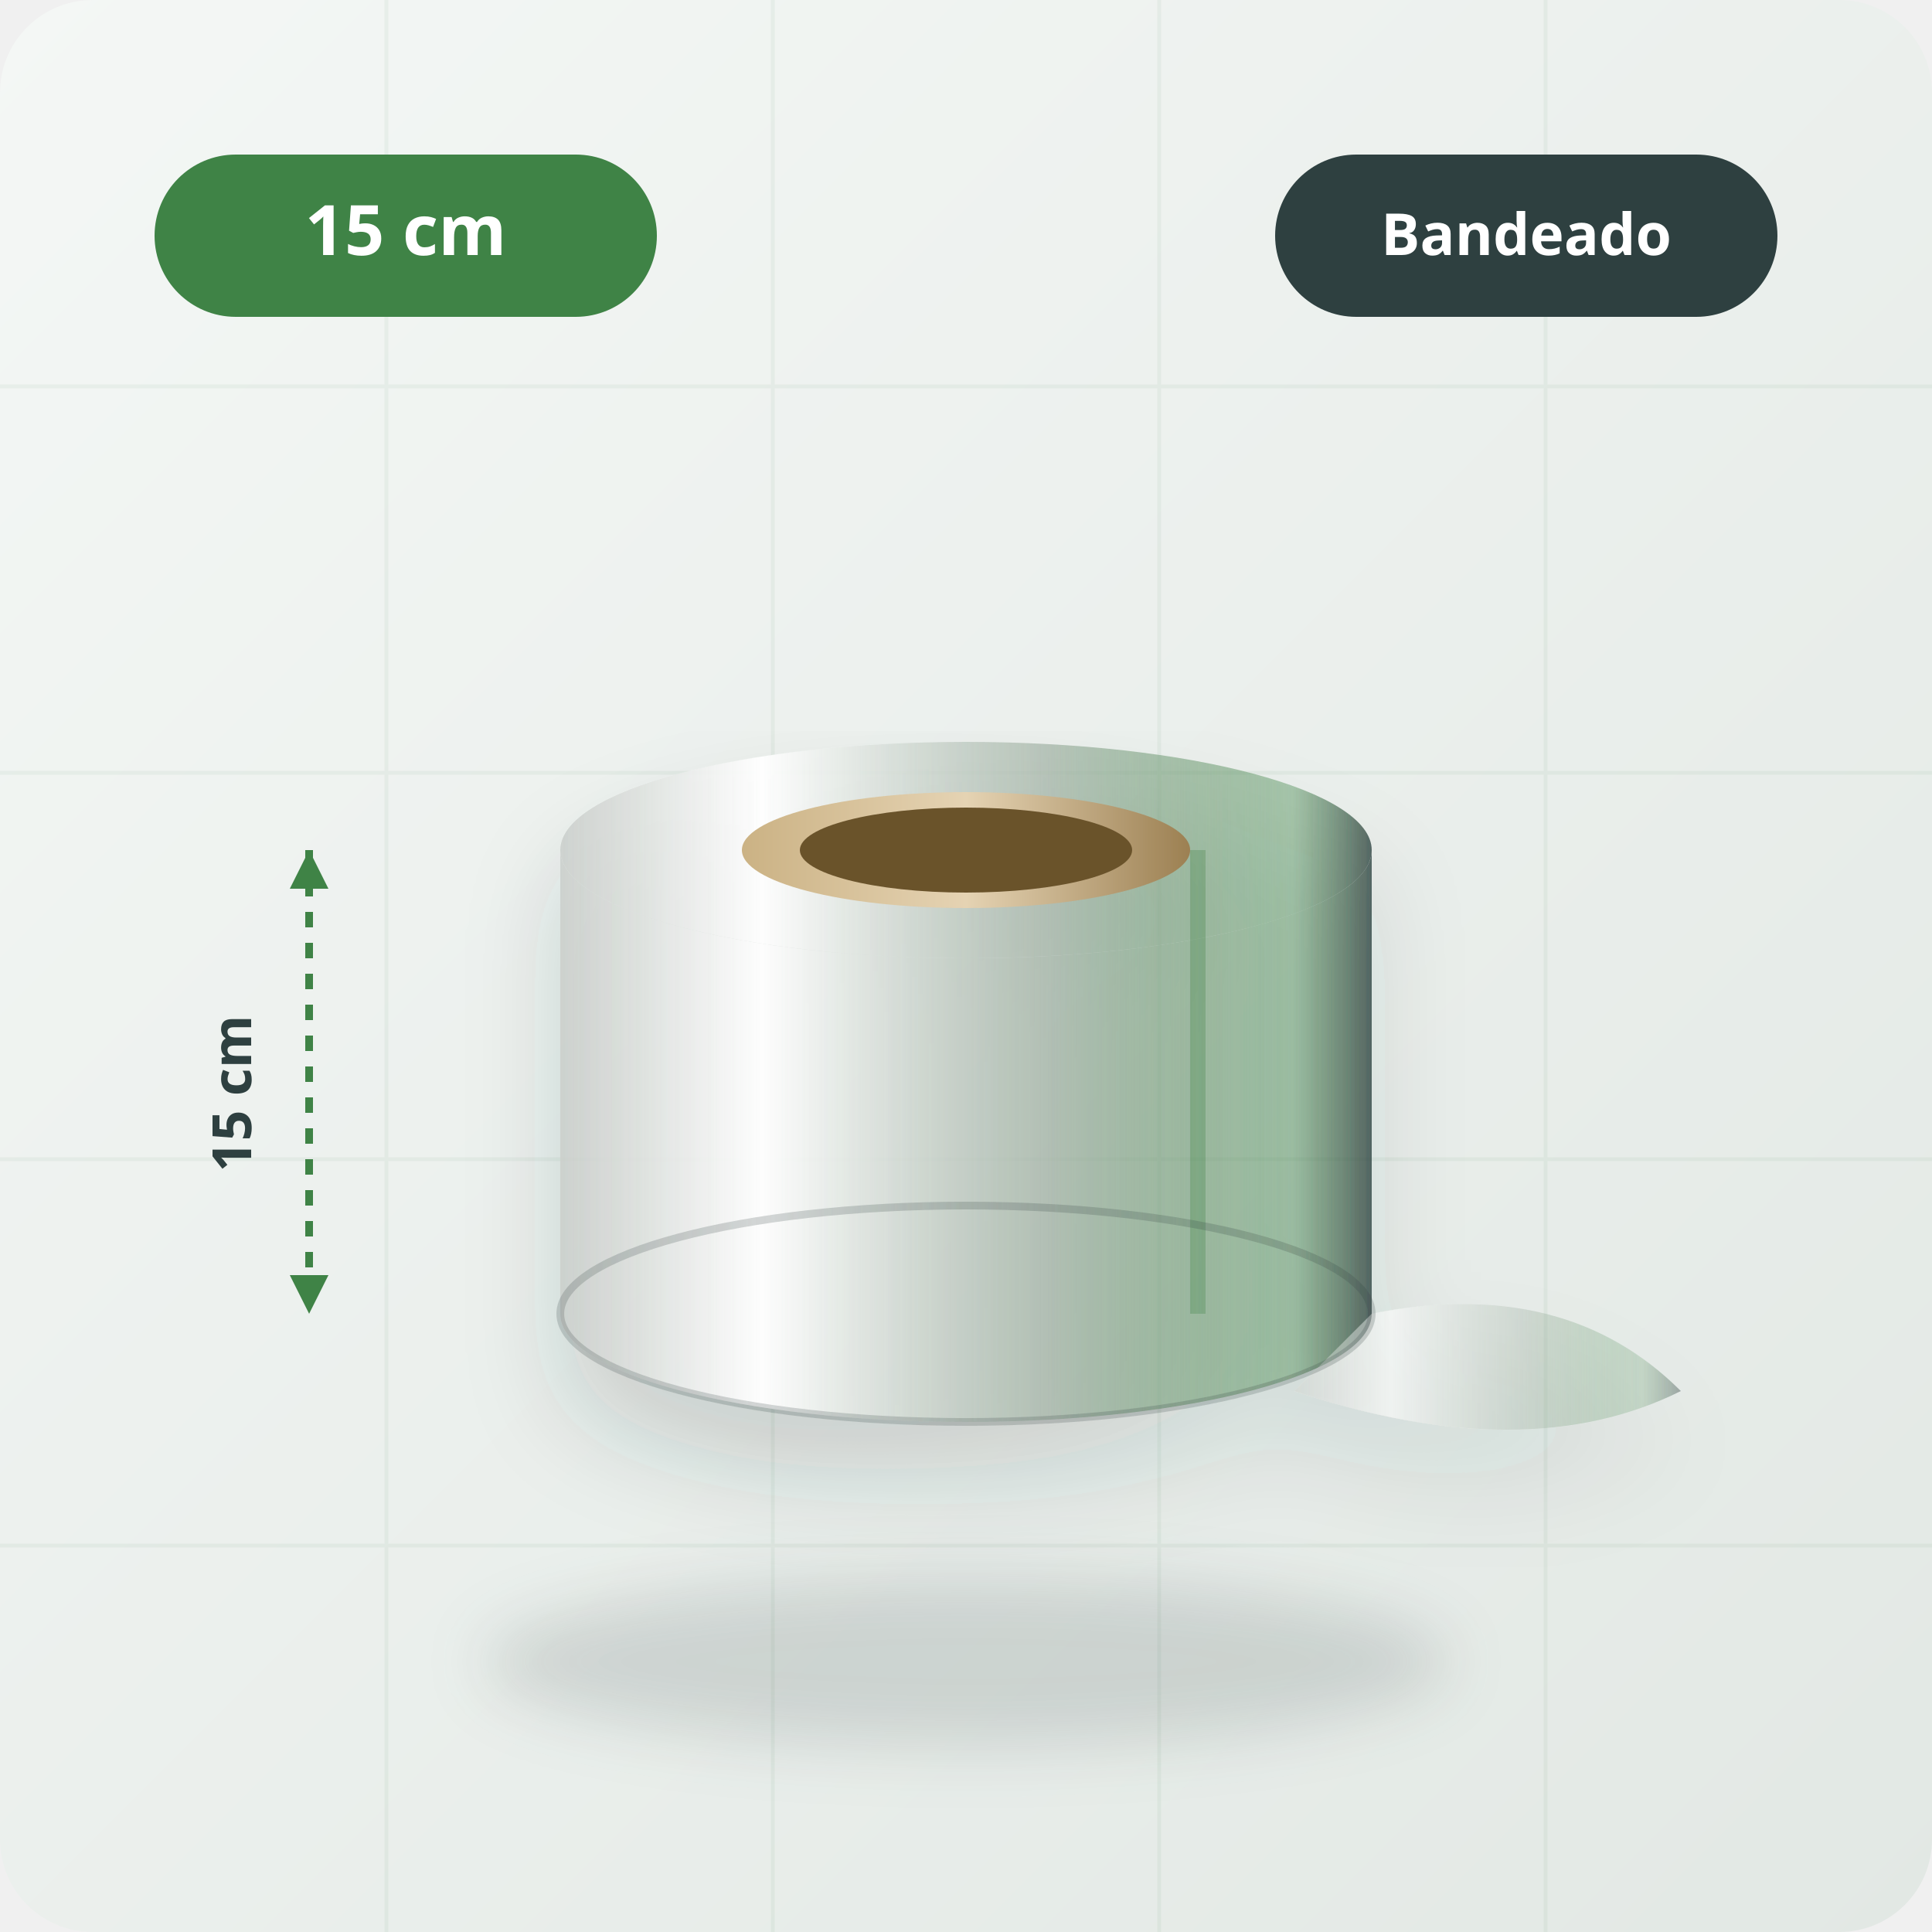
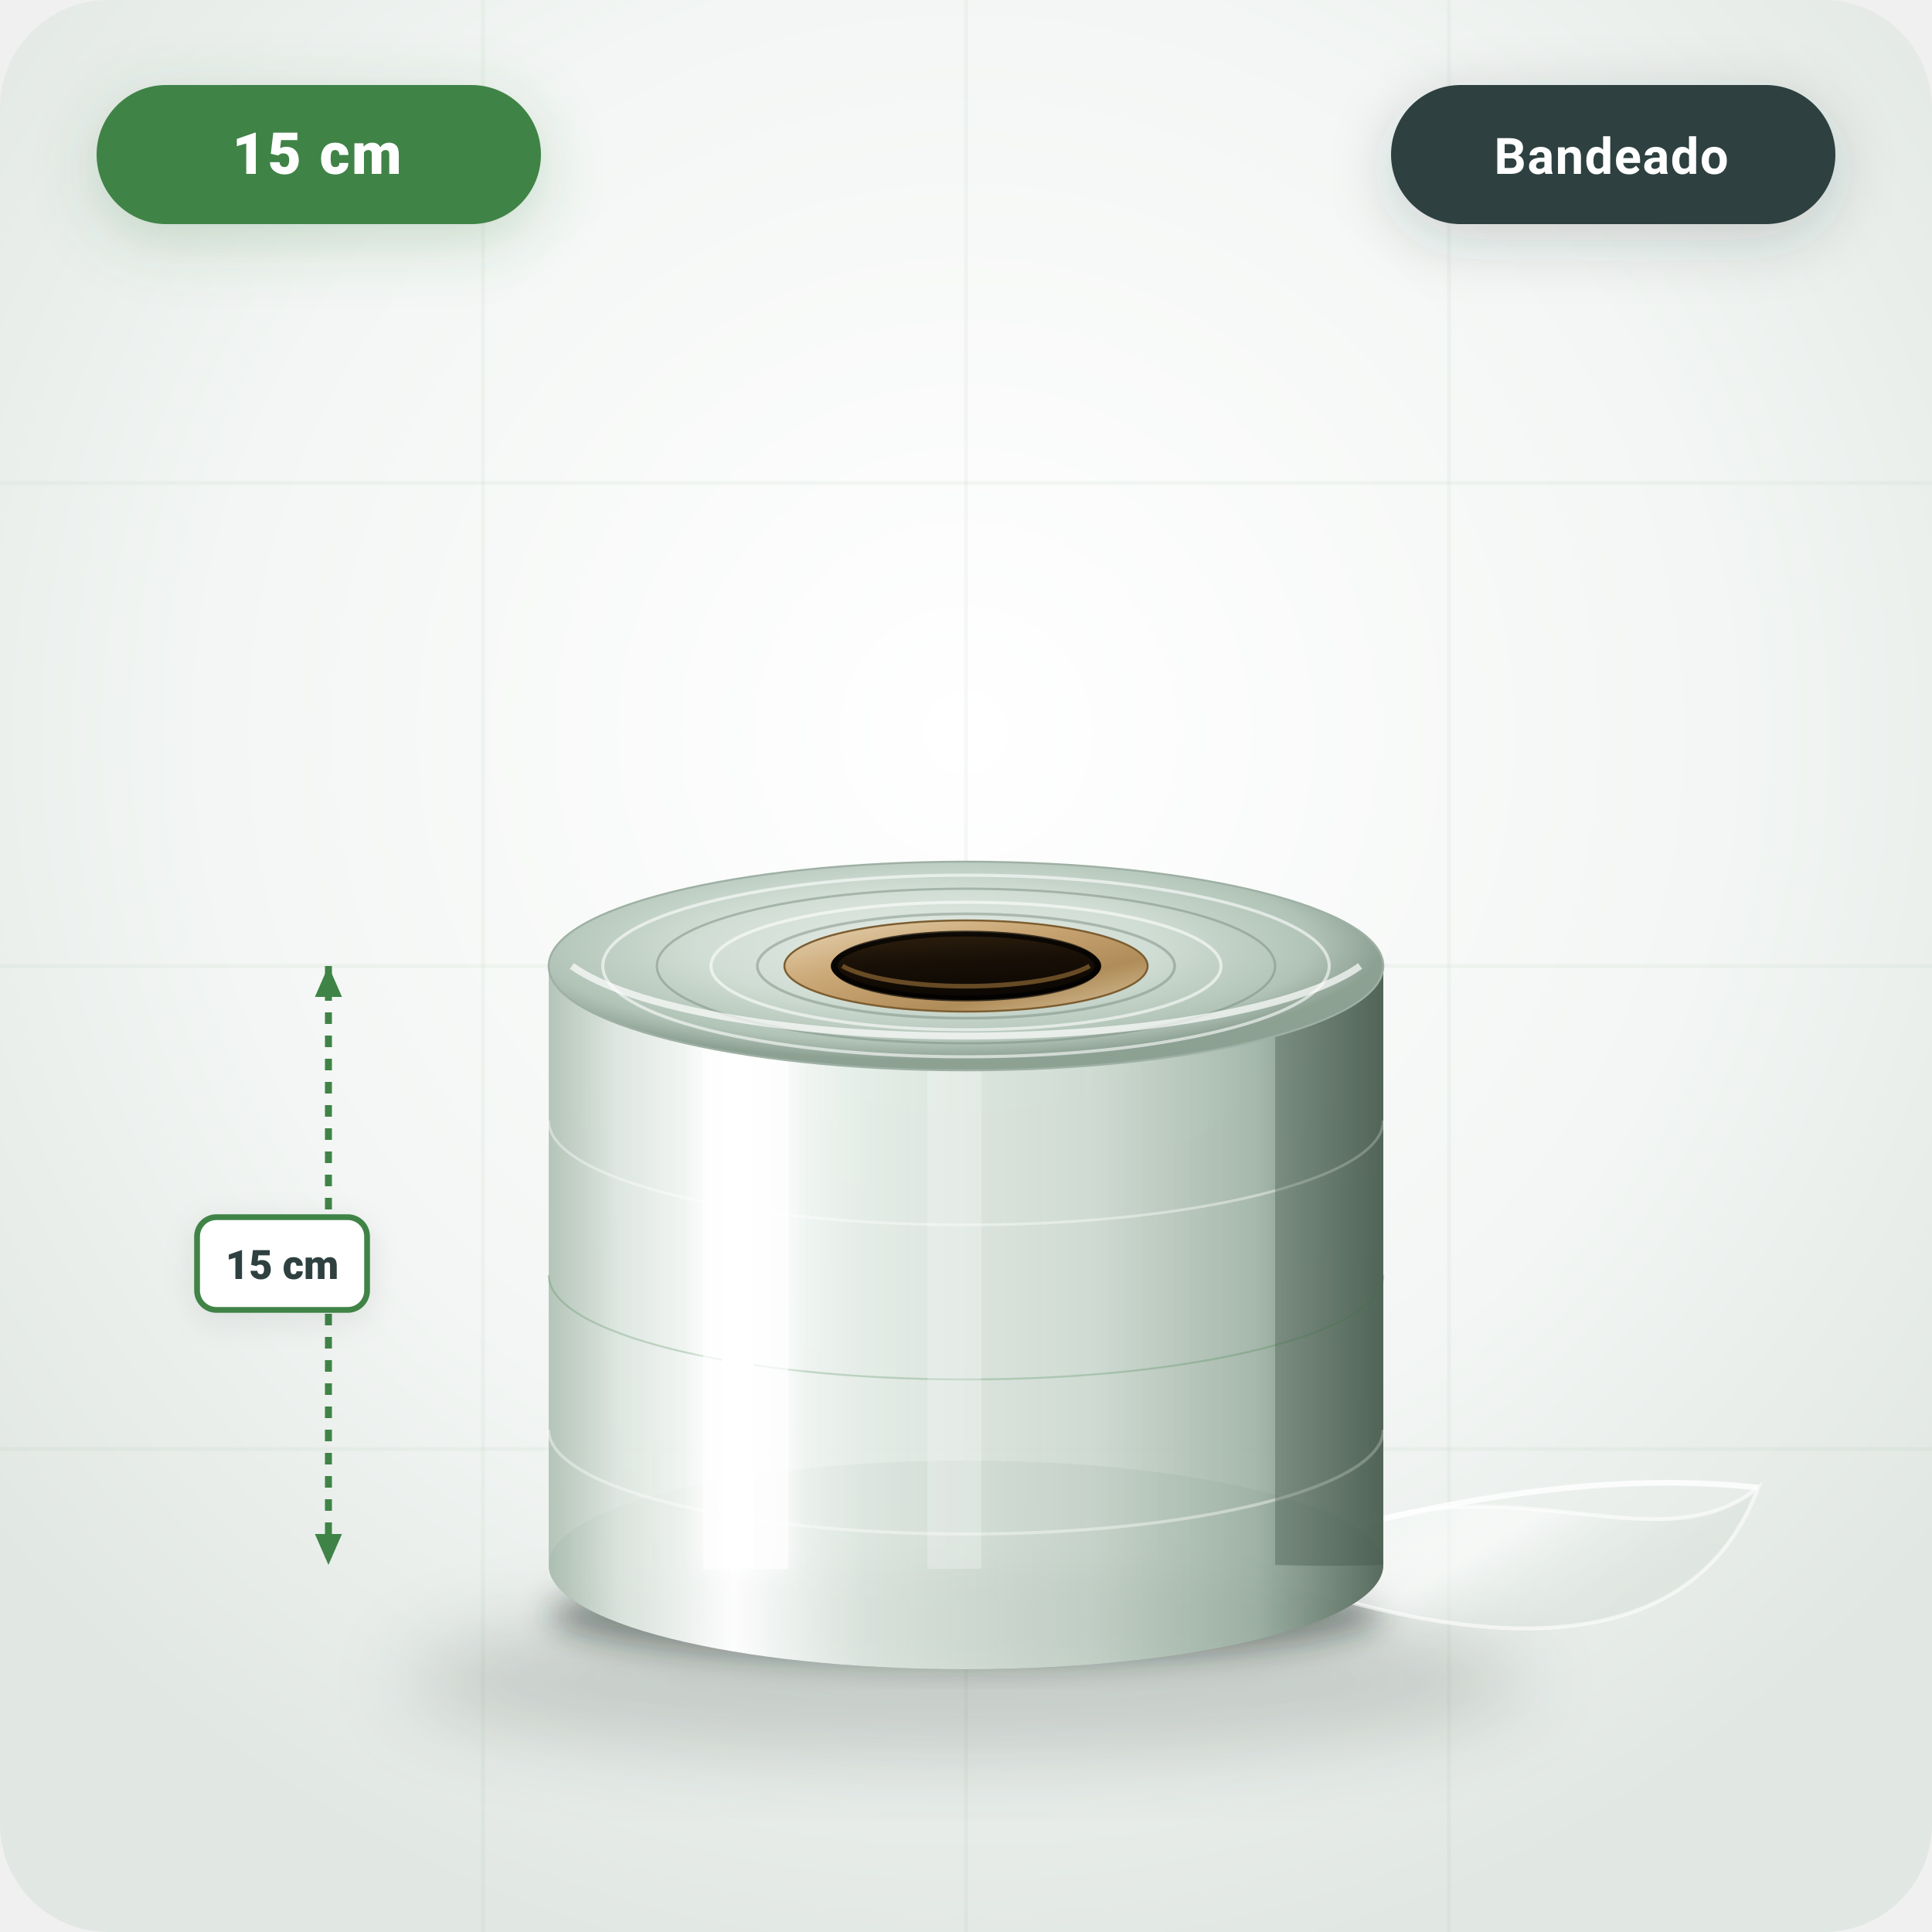
<svg xmlns="http://www.w3.org/2000/svg" viewBox="0 0 500 500" width="100%" height="100%">
  <defs>
-     <linearGradient id="bgGrad15" x1="0%" y1="0%" x2="100%" y2="100%">
-       <stop offset="0%" stop-color="#F4F7F5" />
-       <stop offset="100%" stop-color="#E2E8E4" />
+     <radialGradient id="studioLight15" cx="50%" cy="38%" r="65%">
+       <stop offset="0%" stop-color="#FFFFFF" />
+       <stop offset="60%" stop-color="#F3F6F4" />
+       <stop offset="100%" stop-color="#E1E7E3" />
+     </radialGradient>
+     <linearGradient id="filmBodyGrad15" x1="0%" y1="0%" x2="100%" y2="0%">
+       <stop offset="0%" stop-color="#AFC0B4" stop-opacity="0.9" />
+       <stop offset="8%" stop-color="#DCE5DF" stop-opacity="0.95" />
+       <stop offset="22%" stop-color="#FFFFFF" stop-opacity="0.98" />
+       <stop offset="38%" stop-color="#E2EBE5" stop-opacity="0.9" />
+       <stop offset="65%" stop-color="#CAD7CE" stop-opacity="0.88" />
+       <stop offset="85%" stop-color="#9FB2A5" stop-opacity="0.92" />
+       <stop offset="100%" stop-color="#55695C" stop-opacity="0.95" />
    </linearGradient>
-     <linearGradient id="filmGrad15" x1="0%" y1="0%" x2="100%" y2="0%">
-       <stop offset="0%" stop-color="#C8CDC9" stop-opacity="0.85" />
-       <stop offset="25%" stop-color="#FFFFFF" stop-opacity="0.95" />
-       <stop offset="60%" stop-color="#A5B5A8" stop-opacity="0.75" />
-       <stop offset="90%" stop-color="#3F8346" stop-opacity="0.4" />
-       <stop offset="100%" stop-color="#2E4040" stop-opacity="0.8" />
+     <radialGradient id="topFilmGrad15" cx="45%" cy="40%" r="55%">
+       <stop offset="0%" stop-color="#E4EBE6" />
+       <stop offset="50%" stop-color="#D0DDD4" />
+       <stop offset="85%" stop-color="#B1C3B7" />
+       <stop offset="100%" stop-color="#8DA193" />
+     </radialGradient>
+     <linearGradient id="kraftRimGrad15" x1="0%" y1="0%" x2="100%" y2="100%">
+       <stop offset="0%" stop-color="#E8D7B8" />
+       <stop offset="35%" stop-color="#CCA978" />
+       <stop offset="70%" stop-color="#AF8C58" />
+       <stop offset="100%" stop-color="#DBC5A0" />
    </linearGradient>
-     <linearGradient id="coreGrad15" x1="0%" y1="0%" x2="100%" y2="0%">
-       <stop offset="0%" stop-color="#CBB284" />
-       <stop offset="50%" stop-color="#E5D3B3" />
-       <stop offset="100%" stop-color="#9C8052" />
+     <linearGradient id="coreHoleGrad15" x1="40%" y1="0%" x2="60%" y2="100%">
+       <stop offset="0%" stop-color="#2D1F0E" />
+       <stop offset="40%" stop-color="#191007" />
+       <stop offset="100%" stop-color="#0A0602" />
    </linearGradient>
-     <filter id="shadow15" x="-10%" y="-10%" width="120%" height="130%">
-       <feDropShadow dx="0" dy="15" stdDeviation="12" flood-color="#2E4040" flood-opacity="0.18" />
+     <linearGradient id="tailGrad15" x1="0%" y1="0%" x2="100%" y2="50%">
+       <stop offset="0%" stop-color="#EAF1EC" stop-opacity="0.75" />
+       <stop offset="50%" stop-color="#FFFFFF" stop-opacity="0.5" />
+       <stop offset="100%" stop-color="#B2C5B8" stop-opacity="0.15" />
+     </linearGradient>
+     <filter id="softGlow15" x="-20%" y="-20%" width="140%" height="140%">
+       <feGaussianBlur stdDeviation="3" result="blur" />
+       <feComposite in="SourceGraphic" in2="blur" operator="over" />
+     </filter>
+     <filter id="floorShadowBlur15" x="-30%" y="-40%" width="160%" height="180%">
+       <feGaussianBlur stdDeviation="10" />
+     </filter>
+     <filter id="contactShadowBlur15" x="-20%" y="-30%" width="140%" height="160%">
+       <feGaussianBlur stdDeviation="4" />
    </filter>
  </defs>
-   <rect width="500" height="500" rx="24" fill="url(#bgGrad15)" />
-   <path d="M 0,100 L 500,100 M 0,200 L 500,200 M 0,300 L 500,300 M 0,400 L 500,400 M 100,0 L 100,500 M 200,0 L 200,500 M 300,0 L 300,500 M 400,0 L 400,500" stroke="#3F8346" stroke-opacity="0.06" stroke-width="1" />
-   <ellipse cx="250" cy="430" rx="125" ry="22" fill="#2E4040" opacity="0.15" filter="blur(8px)" />
-   <g transform="translate(0, 50)" filter="url(#shadow15)">
-     <ellipse cx="250" cy="170" rx="105" ry="28" fill="url(#filmGrad15)" />
-     <ellipse cx="250" cy="170" rx="58" ry="15" fill="url(#coreGrad15)" />
-     <ellipse cx="250" cy="170" rx="43" ry="11" fill="#6A532C" />
-     <path d="M 145,170 L 145,290 A 105,28 0 0,0 355,290 L 355,170 A 105,28 0 0,1 145,170 Z" fill="url(#filmGrad15)" />
-     <path d="M 185,170 L 185,290" stroke="#FFFFFF" stroke-width="8" opacity="0.7" filter="blur(2px)" />
-     <path d="M 310,170 L 310,290" stroke="#3F8346" stroke-width="4" opacity="0.3" />
-     <path d="M 355,290 Q 405,280 435,310 Q 395,330 335,310" fill="url(#filmGrad15)" opacity="0.5" />
-     <ellipse cx="250" cy="290" rx="105" ry="28" fill="none" stroke="#2E4040" stroke-opacity="0.2" stroke-width="2" />
+   <rect width="500" height="500" rx="28" fill="url(#studioLight15)" />
+   <g stroke="#3F8346" stroke-opacity="0.05" stroke-width="1">
+     <line x1="0" y1="125" x2="500" y2="125" />
+     <line x1="0" y1="250" x2="500" y2="250" />
+     <line x1="0" y1="375" x2="500" y2="375" />
+     <line x1="125" y1="0" x2="125" y2="500" />
+     <line x1="250" y1="0" x2="250" y2="500" />
+     <line x1="375" y1="0" x2="375" y2="500" />
  </g>
-   <g transform="translate(40, 40)">
-     <rect x="0" y="0" width="130" height="42" rx="21" fill="#3F8346" />
-     <text x="65" y="26" text-anchor="middle" fill="#FFFFFF" font-family="sans-serif" font-weight="bold" font-size="18">15 cm</text>
+   <ellipse cx="250" cy="435" rx="145" ry="20" fill="#1C2E24" opacity="0.18" filter="url(#floorShadowBlur15)" />
+   <ellipse cx="250" cy="418" rx="108" ry="12" fill="#0E1A13" opacity="0.45" filter="url(#contactShadowBlur15)" />
+   <g id="stretchRoll15">
+     <path d="M 350,395 C 395,380 430,405 455,385 C 440,425 395,430 334,410 Z" fill="url(#tailGrad15)" stroke="#FFFFFF" stroke-width="1" stroke-opacity="0.6" />
+     <path d="M 350,395 Q 410,380 455,385" stroke="#FFFFFF" stroke-width="1.5" stroke-opacity="0.8" fill="none" />
+     <ellipse cx="250" cy="405" rx="108" ry="27" fill="#75887B" opacity="0.6" />
+     <path d="M 142,250 L 142,405 A 108,27 0 0,0 358,405 L 358,250 A 108,27 0 0,1 142,250 Z" fill="url(#filmBodyGrad15)" />
+     <path d="M 142,290 A 108,27 0 0,0 358,290" stroke="#FFFFFF" stroke-width="0.7" stroke-opacity="0.4" fill="none" />
+     <path d="M 142,330 A 108,27 0 0,0 358,330" stroke="#3F8346" stroke-width="0.5" stroke-opacity="0.25" fill="none" />
+     <path d="M 142,370 A 108,27 0 0,0 358,370" stroke="#FFFFFF" stroke-width="0.8" stroke-opacity="0.4" fill="none" />
+     <rect x="182" y="250" width="22" height="156" fill="#FFFFFF" opacity="0.75" filter="url(#softGlow15)" />
+     <rect x="187" y="250" width="8" height="156" fill="#FFFFFF" opacity="0.95" />
+     <rect x="240" y="250" width="14" height="156" fill="#FFFFFF" opacity="0.25" />
+     <path d="M 330,250 L 330,405 A 108,27 0 0,0 358,405 L 358,250 Z" fill="#3D4F43" opacity="0.35" />
+     <ellipse cx="250" cy="250" rx="108" ry="27" fill="url(#topFilmGrad15)" stroke="#9EB0A4" stroke-width="0.5" />
+     <ellipse cx="250" cy="250" rx="94" ry="23.5" fill="none" stroke="#FFFFFF" stroke-width="0.8" stroke-opacity="0.6" />
+     <ellipse cx="250" cy="250" rx="80" ry="20" fill="none" stroke="#7A8D80" stroke-width="0.6" stroke-opacity="0.5" />
+     <ellipse cx="250" cy="250" rx="66" ry="16.5" fill="none" stroke="#FFFFFF" stroke-width="0.8" stroke-opacity="0.6" />
+     <ellipse cx="250" cy="250" rx="54" ry="13.5" fill="none" stroke="#687B6E" stroke-width="0.7" stroke-opacity="0.4" />
+     <ellipse cx="250" cy="250" rx="47" ry="11.8" fill="url(#kraftRimGrad15)" stroke="#7C5D30" stroke-width="0.5" />
+     <ellipse cx="250" cy="250" rx="35" ry="8.8" fill="url(#coreHoleGrad15)" />
+     <path d="M 218,250 A 35,8.8 0 0,0 282,250" stroke="#7D5C2E" stroke-width="1.2" stroke-opacity="0.8" fill="none" />
+     <ellipse cx="250" cy="250" rx="34" ry="8.4" fill="none" stroke="#000000" stroke-width="1.5" stroke-opacity="0.7" />
+     <path d="M 148,250 A 108,27 0 0,0 352,250" stroke="#FFFFFF" stroke-width="1.8" stroke-opacity="0.7" fill="none" />
  </g>
-   <g transform="translate(330, 40)">
-     <rect x="0" y="0" width="130" height="42" rx="21" fill="#2E4040" />
-     <text x="65" y="26" text-anchor="middle" fill="#FFFFFF" font-family="sans-serif" font-weight="600" font-size="15">Bandeado</text>
+   <g transform="translate(25, 22)">
+     <rect x="0" y="0" width="115" height="36" rx="18" fill="#3F8346" filter="drop-shadow(0 4px 8px rgba(63,131,70,0.25))" />
+     <text x="57" y="23" text-anchor="middle" fill="#FFFFFF" font-family="-apple-system, BlinkMacSystemFont, 'Segoe UI', Roboto, sans-serif" font-weight="800" font-size="15" letter-spacing="0.5">15 cm</text>
  </g>
-   <g transform="translate(80, 170)">
-     <line x1="0" y1="50" x2="0" y2="170" stroke="#3F8346" stroke-width="2" stroke-dasharray="4 4" />
-     <polygon points="0,50 -5,60 5,60" fill="#3F8346" />
-     <polygon points="0,170 -5,160 5,160" fill="#3F8346" />
-     <text x="-15" y="113" text-anchor="middle" fill="#2E4040" font-family="sans-serif" font-weight="bold" font-size="14" transform="rotate(-90 -15 113)">15 cm</text>
+   <g transform="translate(360, 22)">
+     <rect x="0" y="0" width="115" height="36" rx="18" fill="#2E4040" filter="drop-shadow(0 4px 8px rgba(46,64,64,0.2))" />
+     <text x="57" y="23" text-anchor="middle" fill="#FFFFFF" font-family="-apple-system, BlinkMacSystemFont, 'Segoe UI', Roboto, sans-serif" font-weight="700" font-size="13" letter-spacing="0.3">Bandeado</text>
+   </g>
+   <g transform="translate(85, 250)">
+     <line x1="0" y1="0" x2="0" y2="155" stroke="#3F8346" stroke-width="1.8" stroke-dasharray="3 3" />
+     <polygon points="0,0 -3.5,8 3.5,8" fill="#3F8346" />
+     <polygon points="0,155 -3.5,147 3.5,147" fill="#3F8346" />
+     <rect x="-34" y="65" width="44" height="24" rx="5" fill="#FFFFFF" stroke="#3F8346" stroke-width="1.5" filter="drop-shadow(0 2px 4px rgba(0,0,0,0.08))" />
+     <text x="-12" y="81" text-anchor="middle" fill="#2E4040" font-family="-apple-system, BlinkMacSystemFont, 'Segoe UI', Roboto, sans-serif" font-weight="800" font-size="10.5">15 cm</text>
  </g>
</svg>
